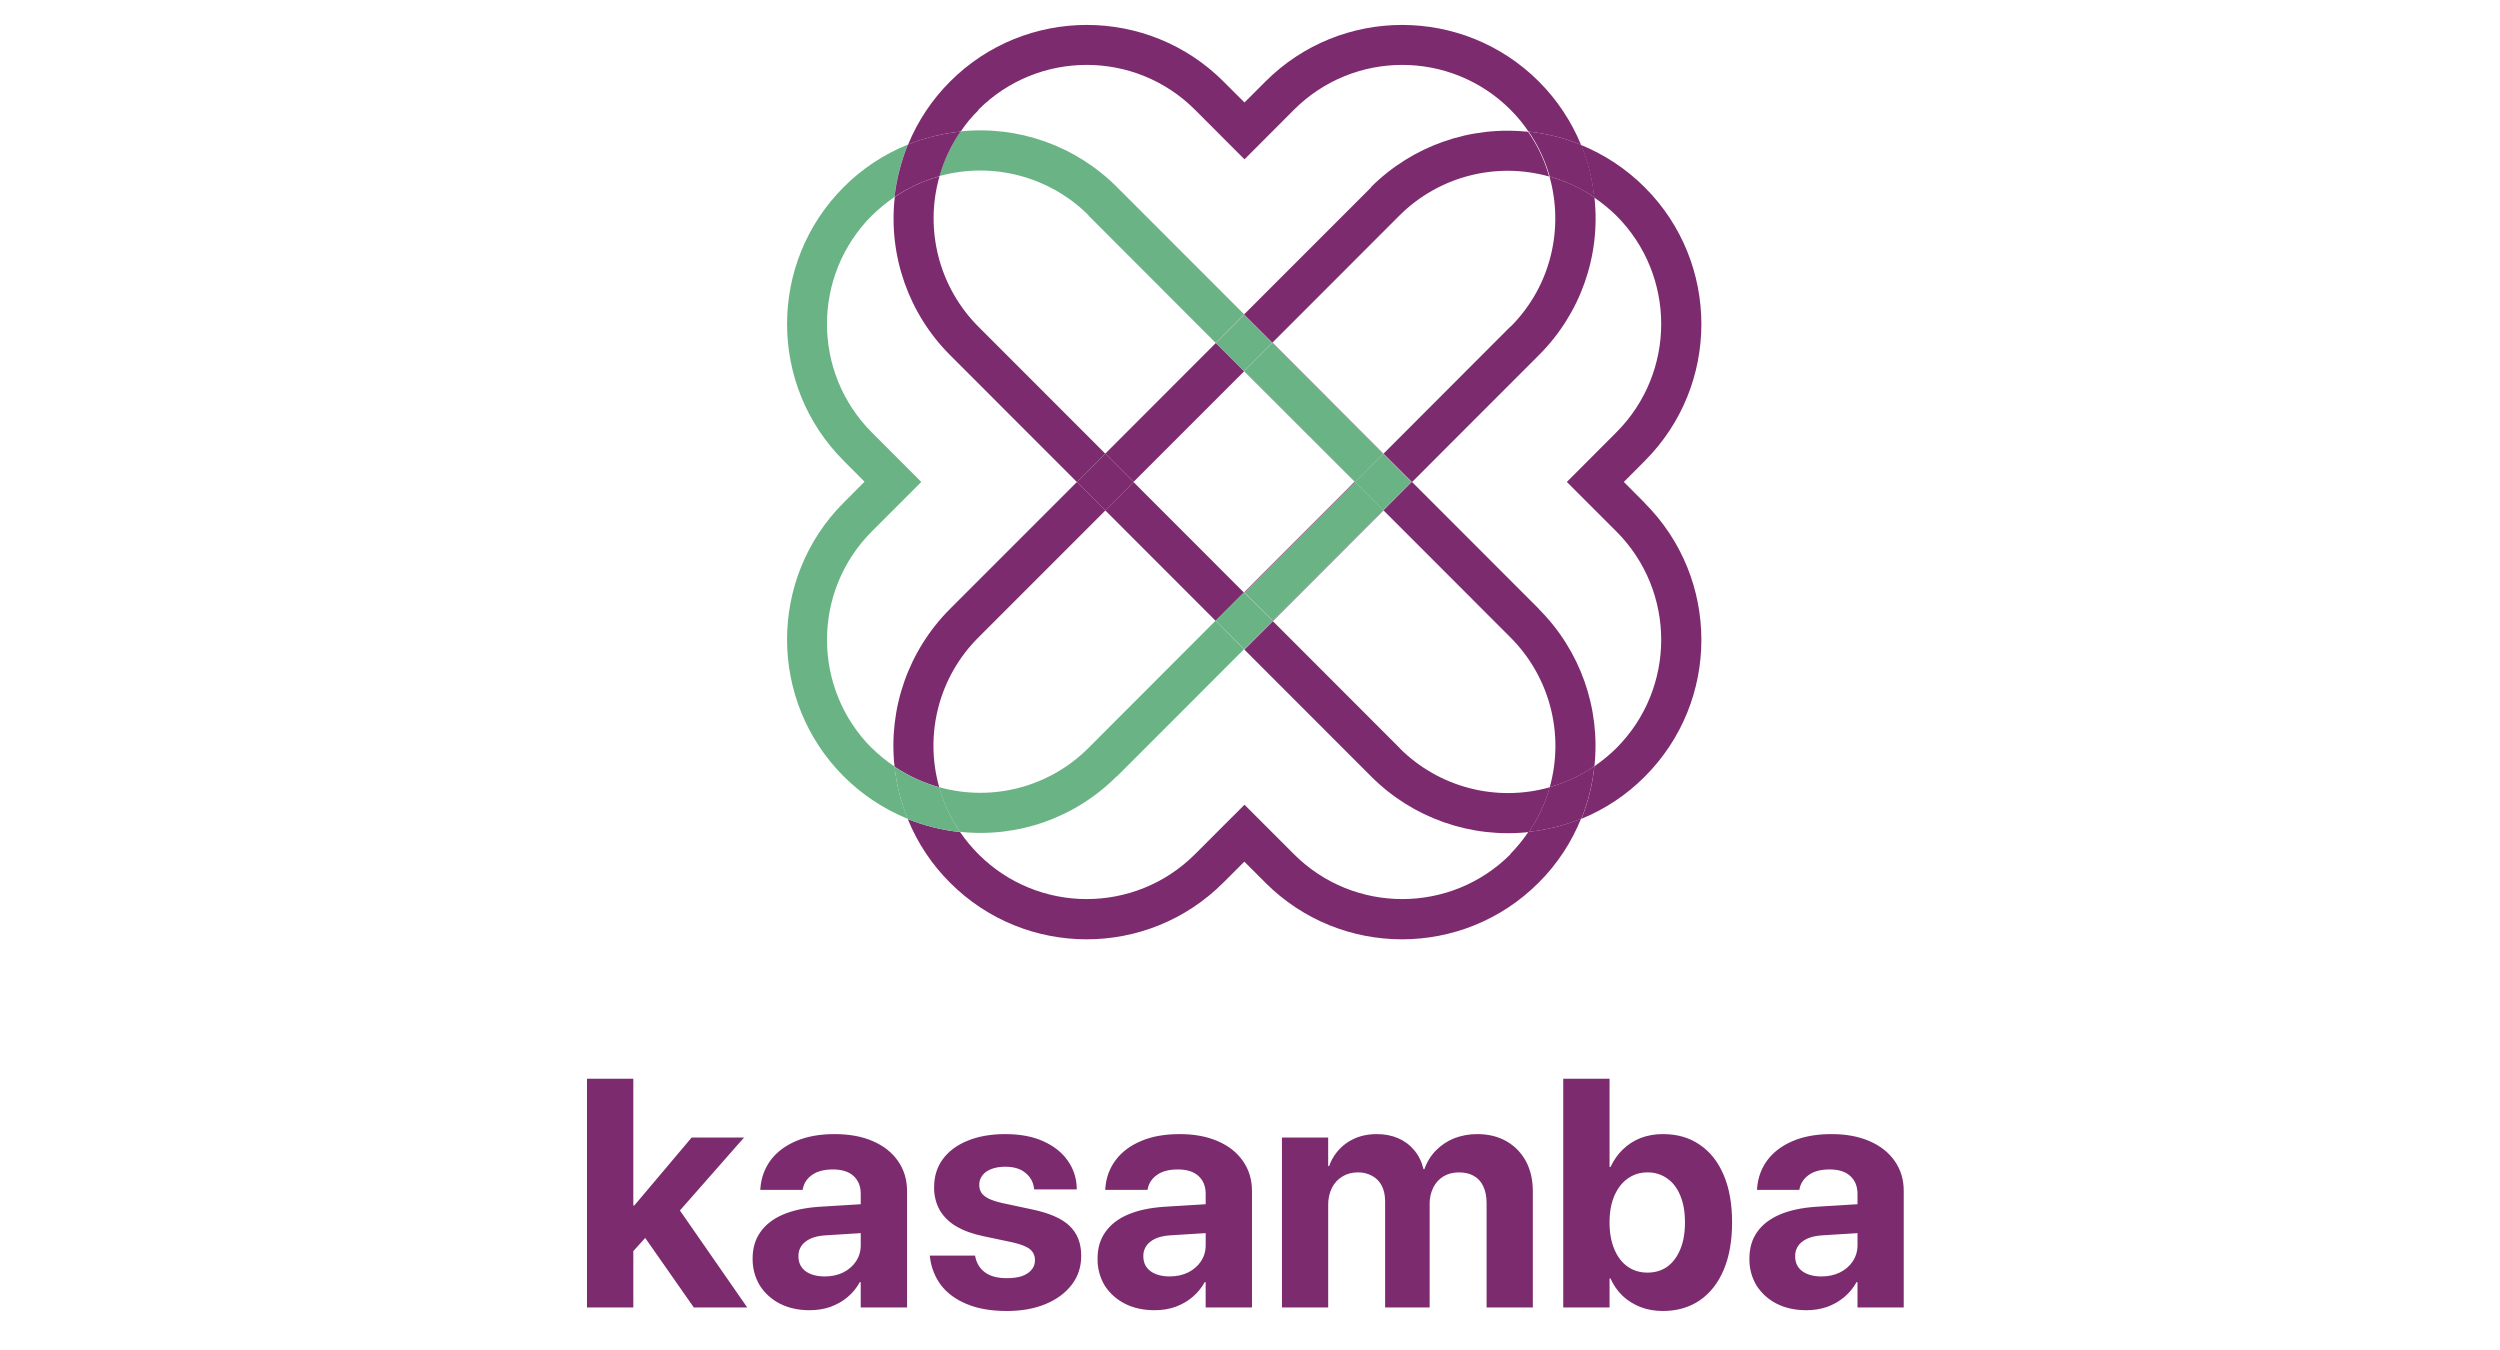
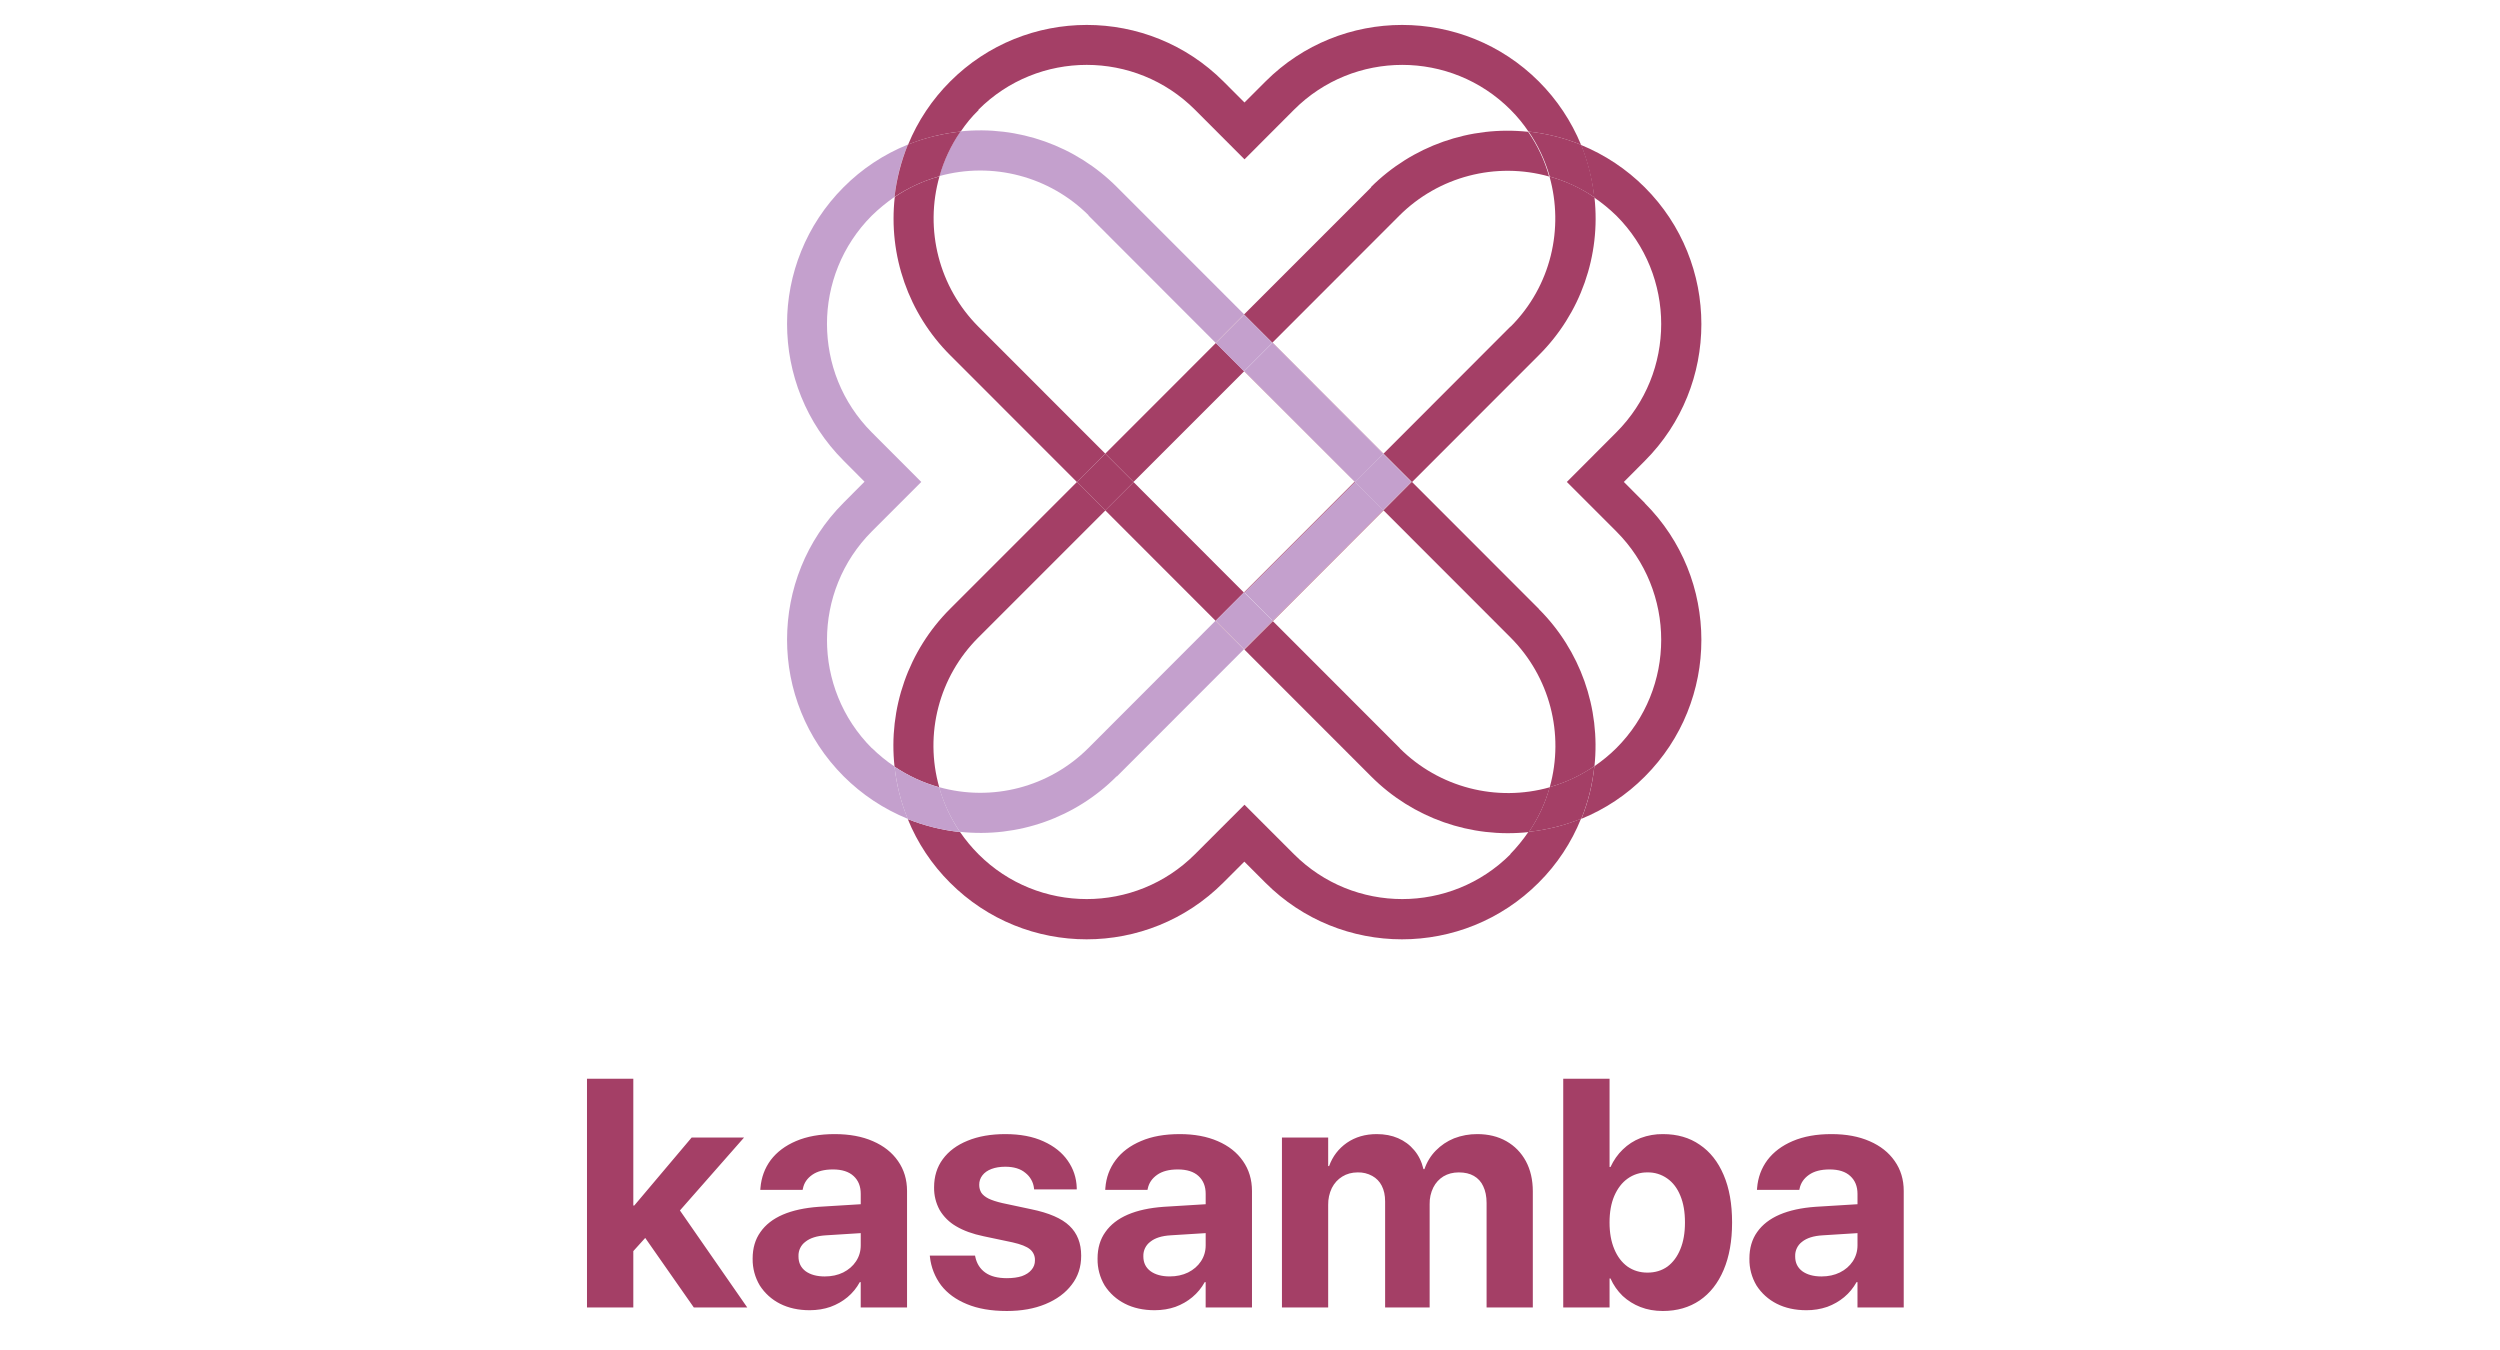
<svg xmlns="http://www.w3.org/2000/svg" width="126" height="68" fill="none" viewBox="0 0 126 68">
-   <path fill="#7d2b6f" d="M55.714 25.724h-.008l5.565 5.565.008-.009zm-7.834-7.83 6.4 6.404v-.008l1.426-1.426-6.392-6.396a7.73 7.73 0 0 1-1.964-7.58 7.5 7.5 0 0 0-2.253 1.037 9.73 9.73 0 0 0 2.791 7.977zm21.829 7.804-5.574 5.578.021.021 5.574-5.577zm6.421-9.243-6.4 6.409 1.434 1.434 6.4-6.404a9.72 9.72 0 0 0 2.796-7.947 7.5 7.5 0 0 0-2.266-1.051c.733 2.601.091 5.517-1.963 7.572zM49.31 5.532a7.72 7.72 0 0 1 10.918 0l2.494 2.498 2.494-2.498a7.716 7.716 0 0 1 10.914 0c.35.349.647.715.905 1.098.904.1 1.8.319 2.649.668a9.8 9.8 0 0 0-2.128-3.192c-3.803-3.799-9.975-3.799-13.774 0l-1.06 1.06-1.06-1.06c-3.803-3.799-9.975-3.799-13.774 0a9.7 9.7 0 0 0-2.119 3.179 10 10 0 0 1 2.649-.655c.258-.383.556-.75.904-1.085z" />
-   <path fill="#7d2b6f" d="m77.565 30.695-6.4-6.405-1.435 1.434 6.4 6.405a7.73 7.73 0 0 1 1.978 7.542 7.6 7.6 0 0 0 2.252-1.06 9.73 9.73 0 0 0-2.804-7.916zM64.144 17.273l-.009.009 5.59 5.59.005-.008zM49.31 32.129l6.404-6.405-1.434-1.434-6.405 6.405a9.74 9.74 0 0 0-2.79 7.946 7.9 7.9 0 0 0 2.252 1.038 7.7 7.7 0 0 1 1.973-7.55m26.82 10.923a7.716 7.716 0 0 1-10.914 0l-2.494-2.494-2.494 2.494a7.716 7.716 0 0 1-10.914 0 8 8 0 0 1-.926-1.116 10 10 0 0 1-2.636-.654 9.65 9.65 0 0 0 2.128 3.204c3.799 3.808 9.97 3.808 13.774 0l1.06-1.06 1.06 1.06c3.798 3.808 9.97 3.808 13.774 0a9.6 9.6 0 0 0 2.136-3.226 9.6 9.6 0 0 1-2.649.663 8.4 8.4 0 0 1-.922 1.129z" />
-   <path fill="#7d2b6f" d="m71.134 24.277-1.421 1.425.017.022 1.434-1.426-1.434-1.434-.008.009zm-16.854.013-.008.008 1.434 1.426h.008zm8.42 5.565.022.021 5.582-5.578-5.582-5.586-.008.008 5.56 5.557z" />
-   <path fill="#6ab385" d="m56.292 39.132 6.4-6.405-1.434-1.438-6.4 6.409a7.7 7.7 0 0 1-7.53 1.973 7.6 7.6 0 0 0 1.051 2.252 9.67 9.67 0 0 0 7.904-2.8zm-12.353-1.425a7.734 7.734 0 0 1 0-10.923l2.493-2.494-2.494-2.498a7.734 7.734 0 0 1 0-10.924 9 9 0 0 1 1.146-.943 9.4 9.4 0 0 1 .676-2.64 9.7 9.7 0 0 0-3.243 2.15c-3.799 3.807-3.799 9.979 0 13.782l1.055 1.06-1.055 1.06c-3.799 3.807-3.799 9.98 0 13.787a9.8 9.8 0 0 0 3.235 2.145 9.7 9.7 0 0 1-.668-2.636 8 8 0 0 1-1.146-.935zM54.857 10.86l6.41 6.418 1.434-1.439-6.41-6.413a9.72 9.72 0 0 0-7.886-2.804 7.8 7.8 0 0 0-1.06 2.252 7.74 7.74 0 0 1 7.52 1.977z" />
-   <path fill="#7d2b6f" d="m61.275 31.28-.009.009 1.435 1.438v-.012zM47.35 8.887a7.6 7.6 0 0 1 1.06-2.257c-.91.1-1.792.31-2.65.655a10 10 0 0 0-.676 2.64 7.9 7.9 0 0 1 2.253-1.038z" />
-   <path fill="#6ab385" d="m68.304 24.294-5.573 5.578 1.408 1.408 5.574-5.578z" />
-   <path fill="#6ab385" d="m62.714 18.72.008-.008 5.582 5.586 1.417-1.425-5.586-5.595-1.434 1.434zM47.337 39.68a7.9 7.9 0 0 1-2.253-1.039c.1.896.319 1.792.668 2.64.844.345 1.74.556 2.636.655a7.7 7.7 0 0 1-1.051-2.257" />
-   <path fill="#6ab385" d="m69.717 22.873-1.421 1.42 1.408 1.414 1.422-1.426z" />
-   <path fill="#7d2b6f" d="m82.897 25.35-1.055-1.06 1.055-1.06c3.803-3.808 3.803-9.98 0-13.787a9.8 9.8 0 0 0-3.213-2.137 9.8 9.8 0 0 1 .663 2.65c.397.27.763.568 1.116.912a7.726 7.726 0 0 1 0 10.923l-2.494 2.499 2.494 2.494a7.726 7.726 0 0 1 0 10.923c-.345.344-.72.646-1.107.913a9.6 9.6 0 0 1-.655 2.649 9.6 9.6 0 0 0 3.196-2.128c3.803-3.803 3.803-9.98 0-13.783zM69.114 9.434l-6.413 6.414 1.425 1.425 6.4-6.405a7.73 7.73 0 0 1 7.551-1.972 7.5 7.5 0 0 0-1.06-2.253 9.75 9.75 0 0 0-7.924 2.791zm1.434 28.273-6.392-6.397-1.434 1.435 6.392 6.396a9.74 9.74 0 0 0 7.942 2.795 7.7 7.7 0 0 0 1.052-2.257 7.73 7.73 0 0 1-7.56-1.964zM57.132 24.298l-1.426 1.422 5.565 5.565 1.421-1.422z" />
-   <path fill="#7d2b6f" d="M78.095 8.896c.788.22 1.559.577 2.26 1.05a9.5 9.5 0 0 0-.662-2.648 9.8 9.8 0 0 0-2.65-.668 7.6 7.6 0 0 1 1.06 2.257zM64.13 31.276l-1.425 1.434.017.022 1.43-1.435zm-6.99-6.999 5.565-5.565-1.426-1.426-5.573 5.578 1.434 1.434zm5.578-8.434-.009.009 1.426 1.421.004-.004zM78.103 39.67a7.5 7.5 0 0 1-1.046 2.253 9.7 9.7 0 0 0 2.644-.663 9.7 9.7 0 0 0 .655-2.649 7.9 7.9 0 0 1-2.253 1.06" />
-   <path fill="#7d2b6f" d="m55.706 22.864-1.426 1.421 1.43 1.435 1.426-1.426zm7.008-7.012H62.7l-1.422 1.421v.013z" />
-   <path fill="#6ab385" d="m62.722 29.885-.021-.03-1.422 1.425 1.422 1.435 1.434-1.435-1.413-1.404zm-.017-14.025-1.43 1.43 1.421 1.422 1.43-1.43z" />
-   <path fill="#7d2b6f" d="M91.043 66.035q-.854 0-1.502-.33a2.6 2.6 0 0 1-1.014-.916 2.55 2.55 0 0 1-.357-1.345v-.015q0-.784.389-1.333.393-.56 1.136-.88.742-.317 1.804-.393l3.341-.205v1.455l-2.987.188q-.672.04-1.026.323a.87.87 0 0 0-.35.727v.016q-.001.471.358.742c.24.173.562.264.967.264q.519 0 .927-.2c.28-.138.492-.327.649-.559.157-.24.24-.51.24-.81V60.17q-.001-.566-.362-.896-.358-.335-1.046-.334-.654 0-1.037.271-.384.27-.472.688l-.016.07h-2.134l.008-.094q.064-.794.519-1.407.465-.614 1.277-.959.824-.352 1.95-.35 1.113-.001 1.926.358.813.352 1.262.998.457.65.455 1.51v5.872h-2.33V64.62h-.048c-.16.29-.37.546-.625.758q-.376.312-.852.488a3.2 3.2 0 0 1-1.05.169m-7.236.039c-.413 0-.786-.067-1.128-.2a2.8 2.8 0 0 1-.897-.559 2.8 2.8 0 0 1-.613-.88h-.047v1.462h-2.335V54.368h2.335v4.45h.047c.162-.346.366-.64.621-.884.26-.252.555-.444.896-.578a3.1 3.1 0 0 1 1.129-.197q1.079-.001 1.851.535.784.526 1.207 1.525.424.988.424 2.39v.008q0 1.386-.424 2.386t-1.207 1.536c-.523.354-1.14.535-1.86.535m-.775-1.934q.58 0 1.007-.303.42-.313.652-.88.234-.566.232-1.34v-.008q.002-.784-.232-1.345-.23-.567-.66-.868a1.66 1.66 0 0 0-.999-.307c-.38 0-.711.106-1.002.315q-.42.301-.668.868-.24.56-.24 1.337v.008q0 .773.24 1.34.236.567.668.88c.291.2.621.303 1.002.303M64.61 65.897v-8.565h2.33v1.439h.048a2.38 2.38 0 0 1 .896-1.175q.638-.437 1.501-.437.6-.001 1.077.205c.323.141.59.338.81.601q.336.392.472.96h.047a2.5 2.5 0 0 1 .574-.936c.263-.268.566-.472.92-.617a3.2 3.2 0 0 1 1.167-.213q.839-.001 1.47.358.63.359.983 1.006.349.65.35 1.517v5.857h-2.331v-5.27c0-.331-.06-.614-.17-.842a1.12 1.12 0 0 0-.471-.519q-.305-.177-.759-.177-.44 0-.774.2-.33.203-.511.559a1.8 1.8 0 0 0-.185.841v5.208H69.81v-5.346q.001-.46-.17-.79a1.14 1.14 0 0 0-.479-.495 1.43 1.43 0 0 0-.735-.177q-.437.001-.774.209-.337.206-.527.577a1.9 1.9 0 0 0-.184.853v5.17zm-6.415.138c-.57 0-1.074-.11-1.502-.33a2.6 2.6 0 0 1-1.018-.916 2.55 2.55 0 0 1-.358-1.345v-.015q0-.784.393-1.333.39-.56 1.133-.88.741-.317 1.808-.393l3.337-.205v1.455L59 62.26q-.673.04-1.022.323a.87.87 0 0 0-.353.727v.016q0 .471.361.742c.24.173.562.264.967.264q.517 0 .928-.2.413-.209.645-.559.24-.36.24-.81V60.17q0-.566-.358-.896-.36-.335-1.05-.334-.654 0-1.038.271-.383.27-.471.688l-.016.07h-2.13l.007-.094q.06-.794.52-1.407.46-.614 1.277-.959c.546-.236 1.199-.35 1.95-.35q1.106-.001 1.925.358.814.352 1.262.998.455.65.456 1.51v5.872h-2.335V64.62h-.047c-.161.29-.37.546-.625.758q-.374.312-.853.488-.478.167-1.045.169m-7.449.039q-1.18.001-2.012-.346-.83-.34-1.301-.947a2.9 2.9 0 0 1-.562-1.423l-.008-.075h2.28l.015.075q.11.503.503.782.39.279 1.085.28.447-.001.759-.103.313-.113.48-.314a.7.7 0 0 0 .176-.48v-.008a.68.68 0 0 0-.247-.55q-.249-.208-.88-.35l-1.455-.307q-.829-.172-1.388-.503a2.3 2.3 0 0 1-.833-.821 2.3 2.3 0 0 1-.279-1.136v-.008c0-.546.145-1.022.44-1.419q.44-.601 1.246-.928.816-.335 1.903-.334 1.13 0 1.926.366.797.36 1.222.975.43.612.452 1.367v.08h-2.146l-.008-.064c-.04-.31-.18-.566-.432-.77q-.366-.309-1.014-.31-.402.001-.696.113-.296.112-.456.319a.75.75 0 0 0-.161.48v.007q0 .217.106.393.113.166.366.295.257.124.687.224l1.455.31q1.35.277 1.934.838.59.561.59 1.501v.008q.001.844-.48 1.462-.477.626-1.325.975-.838.347-1.942.346m-9.936-.039q-.855 0-1.502-.33a2.6 2.6 0 0 1-1.014-.916 2.55 2.55 0 0 1-.362-1.345v-.015q0-.784.393-1.333.39-.56 1.133-.88.744-.317 1.808-.393l3.337-.205v1.455l-2.988.188q-.67.04-1.022.323a.86.86 0 0 0-.35.727v.016q-.001.471.358.742c.24.173.562.264.967.264q.52 0 .928-.2.413-.209.645-.559.24-.36.24-.81V60.17q0-.566-.358-.896-.361-.335-1.046-.334-.653 0-1.042.271-.383.27-.467.688l-.016.07h-2.134l.007-.094q.066-.794.52-1.407.464-.614 1.277-.959.824-.352 1.95-.35c.738 0 1.383.118 1.925.358q.814.352 1.262.998.455.65.456 1.51v5.872H43.38V64.62h-.047c-.157.29-.365.546-.621.758-.252.209-.535.37-.857.488q-.478.167-1.045.169m-11.226-.138V54.368h2.335v11.53zm5.385 0-2.646-3.785 1.478-1.777 3.86 5.562zm-3.337-2.523V60.76h.334l2.893-3.428H37.5l-3.954 4.497h-.519z" />
+   <path fill="#a43f66" d="M55.715 25.724h-.009l5.565 5.565.009-.009zm-7.835-7.83 6.4 6.404v-.008l1.426-1.426-6.392-6.396a7.73 7.73 0 0 1-1.964-7.58 7.5 7.5 0 0 0-2.253 1.037 9.73 9.73 0 0 0 2.791 7.977zm21.828 7.804-5.573 5.578.021.021 5.574-5.577zm6.423-9.243-6.4 6.409 1.434 1.434 6.4-6.404a9.72 9.72 0 0 0 2.796-7.947 7.5 7.5 0 0 0-2.266-1.051c.732 2.601.09 5.517-1.964 7.572zM49.31 5.532a7.72 7.72 0 0 1 10.919 0l2.494 2.498 2.493-2.498a7.716 7.716 0 0 1 10.915 0c.349.349.646.715.904 1.098.905.1 1.8.319 2.65.668a9.8 9.8 0 0 0-2.128-3.192c-3.804-3.799-9.976-3.799-13.775 0l-1.06 1.06-1.059-1.06C57.86.307 51.688.307 47.89 4.106a9.7 9.7 0 0 0-2.12 3.179 10 10 0 0 1 2.65-.655c.258-.383.555-.75.904-1.085z" />
+   <path fill="#a43f66" d="m77.565 30.695-6.4-6.405-1.434 1.434 6.4 6.405a7.73 7.73 0 0 1 1.977 7.542 7.6 7.6 0 0 0 2.253-1.06 9.73 9.73 0 0 0-2.804-7.916zM64.143 17.273l-.008.009 5.59 5.59.005-.008zM49.31 32.129l6.404-6.405-1.434-1.434-6.405 6.405a9.74 9.74 0 0 0-2.79 7.946 7.8 7.8 0 0 0 2.252 1.038 7.7 7.7 0 0 1 1.972-7.55M76.13 43.052a7.716 7.716 0 0 1-10.914 0l-2.494-2.494-2.494 2.494a7.716 7.716 0 0 1-10.914 0 8 8 0 0 1-.926-1.116 10 10 0 0 1-2.636-.654 9.65 9.65 0 0 0 2.128 3.204c3.799 3.808 9.97 3.808 13.774 0l1.06-1.06 1.06 1.06c3.798 3.808 9.97 3.808 13.774 0a9.6 9.6 0 0 0 2.136-3.226 9.6 9.6 0 0 1-2.649.663 8.4 8.4 0 0 1-.922 1.129z" />
+   <path fill="#a43f66" d="m71.134 24.277-1.421 1.425.017.022 1.434-1.426-1.434-1.434-.008.009zm-16.854.013-.008.008 1.434 1.426h.008zm8.42 5.565.022.021 5.582-5.578-5.582-5.586-.009.008 5.56 5.557z" />
+   <path fill="#c4a0cd" d="m56.291 39.132 6.4-6.405-1.433-1.438-6.4 6.409a7.7 7.7 0 0 1-7.53 1.973c.224.792.569 1.55 1.051 2.252a9.67 9.67 0 0 0 7.904-2.8zm-12.352-1.425a7.734 7.734 0 0 1 0-10.923l2.493-2.494-2.494-2.498a7.734 7.734 0 0 1 0-10.924 9 9 0 0 1 1.146-.943 9.4 9.4 0 0 1 .676-2.64 9.7 9.7 0 0 0-3.243 2.15c-3.799 3.807-3.799 9.979 0 13.782l1.055 1.06-1.055 1.06c-3.799 3.807-3.799 9.98 0 13.787a9.8 9.8 0 0 0 3.235 2.145 9.7 9.7 0 0 1-.668-2.636 8 8 0 0 1-1.146-.935zM54.857 10.86l6.41 6.418 1.434-1.439-6.41-6.413a9.72 9.72 0 0 0-7.886-2.804 7.8 7.8 0 0 0-1.06 2.252 7.74 7.74 0 0 1 7.521 1.977z" />
+   <path fill="#a43f66" d="m61.275 31.28-.008.009 1.434 1.438v-.012zM47.35 8.887a7.6 7.6 0 0 1 1.06-2.257c-.91.1-1.793.31-2.65.655a10 10 0 0 0-.676 2.64 7.9 7.9 0 0 1 2.253-1.038z" />
+   <path fill="#c4a0cd" d="m68.304 24.294-5.574 5.578 1.409 1.408 5.573-5.578z" />
+   <path fill="#c4a0cd" d="m62.713 18.72.009-.008 5.582 5.586 1.417-1.425-5.587-5.595-1.434 1.434zM47.337 39.68a7.9 7.9 0 0 1-2.253-1.039c.099.896.319 1.792.668 2.64.844.345 1.74.556 2.636.655a7.7 7.7 0 0 1-1.051-2.257" />
+   <path fill="#c4a0cd" d="m69.717 22.873-1.421 1.42 1.408 1.414 1.422-1.426z" />
+   <path fill="#a43f66" d="m82.897 25.35-1.055-1.06 1.055-1.06c3.803-3.808 3.803-9.98 0-13.787a9.8 9.8 0 0 0-3.213-2.137 10 10 0 0 1 .663 2.65c.396.27.762.568 1.116.912a7.726 7.726 0 0 1 0 10.923l-2.494 2.499 2.494 2.494a7.726 7.726 0 0 1 0 10.923c-.345.344-.72.646-1.107.913a9.6 9.6 0 0 1-.655 2.649 9.6 9.6 0 0 0 3.196-2.128c3.803-3.803 3.803-9.98 0-13.783zM69.114 9.434 62.7 15.848l1.426 1.425 6.4-6.405a7.73 7.73 0 0 1 7.55-1.972 7.5 7.5 0 0 0-1.059-2.253 9.75 9.75 0 0 0-7.925 2.791zm1.435 28.273-6.392-6.397-1.434 1.435 6.392 6.396a9.74 9.74 0 0 0 7.942 2.795 7.7 7.7 0 0 0 1.05-2.257 7.73 7.73 0 0 1-7.558-1.964zM57.132 24.298l-1.426 1.422 5.565 5.565 1.421-1.422z" />
+   <path fill="#a43f66" d="M78.095 8.896a7.8 7.8 0 0 1 2.261 1.05 9.5 9.5 0 0 0-.663-2.648 9.8 9.8 0 0 0-2.65-.668 7.6 7.6 0 0 1 1.06 2.257zM64.13 31.276l-1.425 1.434.017.022 1.43-1.435zm-6.99-6.999 5.565-5.565-1.425-1.426-5.574 5.578 1.434 1.434zm5.578-8.434-.009.009 1.426 1.421.004-.004zM78.103 39.67a7.5 7.5 0 0 1-1.046 2.253 9.7 9.7 0 0 0 2.644-.663 9.7 9.7 0 0 0 .655-2.649 7.9 7.9 0 0 1-2.253 1.06" />
+   <path fill="#a43f66" d="m55.706 22.864-1.426 1.421 1.43 1.435 1.426-1.426zm7.008-7.012H62.7l-1.422 1.421v.013z" />
+   <path fill="#c4a0cd" d="m62.722 29.885-.021-.03-1.422 1.425 1.422 1.435 1.434-1.435-1.413-1.404zm-.017-14.025-1.43 1.43 1.422 1.422 1.43-1.43z" />
+   <path fill="#a43f66" d="M91.043 66.035q-.854 0-1.501-.33a2.6 2.6 0 0 1-1.014-.916 2.55 2.55 0 0 1-.358-1.345v-.015q0-.784.39-1.333.393-.56 1.135-.88.743-.317 1.804-.393l3.341-.205v1.455l-2.987.188q-.672.04-1.026.323a.87.87 0 0 0-.35.727v.016q-.001.471.358.742c.24.173.562.264.967.264q.52 0 .927-.2c.28-.138.492-.327.649-.559.157-.24.24-.51.24-.81V60.17q-.001-.566-.362-.896c-.24-.224-.585-.334-1.045-.334q-.655 0-1.038.271-.384.27-.472.688l-.015.07H88.55l.008-.094q.064-.794.519-1.407.465-.614 1.277-.959.825-.352 1.95-.35 1.113-.001 1.926.358.813.352 1.262.998.457.65.456 1.51v5.872h-2.331V64.62h-.047c-.162.29-.37.546-.625.758q-.377.312-.853.488a3.2 3.2 0 0 1-1.05.169m-7.235.039q-.618 0-1.129-.2a2.8 2.8 0 0 1-.896-.559 2.8 2.8 0 0 1-.613-.88h-.047v1.462h-2.335V54.368h2.335v4.45h.047q.24-.519.621-.884c.26-.252.554-.444.896-.578a3.1 3.1 0 0 1 1.128-.197q1.08-.001 1.852.535.783.526 1.206 1.525.425.988.425 2.39v.008q0 1.386-.425 2.386-.423 1.001-1.206 1.536c-.523.354-1.14.535-1.86.535m-.775-1.934q.58 0 1.006-.303.422-.313.653-.88.234-.566.232-1.34v-.008q.002-.784-.232-1.345-.23-.567-.66-.868a1.66 1.66 0 0 0-.999-.307 1.67 1.67 0 0 0-1.002.315q-.42.301-.668.868-.24.56-.24 1.337v.008q0 .773.24 1.34.236.567.668.88c.29.2.62.303 1.002.303M64.61 65.897v-8.565h2.33v1.439h.047c.177-.492.476-.88.897-1.175q.638-.437 1.501-.437.6-.001 1.077.205c.322.141.59.338.81.601q.336.392.471.96h.048c.125-.362.318-.677.574-.936.263-.268.566-.472.92-.617a3.2 3.2 0 0 1 1.167-.213q.838-.001 1.47.358.63.359.982 1.006.349.65.35 1.517v5.857h-2.33v-5.27c0-.331-.06-.614-.17-.842a1.12 1.12 0 0 0-.471-.519q-.306-.177-.759-.177c-.295 0-.55.067-.774.2q-.33.203-.511.559a1.8 1.8 0 0 0-.185.841v5.208H69.81v-5.346q.001-.46-.17-.79a1.15 1.15 0 0 0-.479-.495 1.43 1.43 0 0 0-.735-.177q-.437.001-.774.209-.337.206-.527.577a1.9 1.9 0 0 0-.185.853v5.17zm-6.415.138c-.57 0-1.074-.11-1.502-.33a2.6 2.6 0 0 1-1.018-.916 2.55 2.55 0 0 1-.358-1.345v-.015q0-.784.393-1.333.39-.56 1.133-.88.741-.317 1.808-.393l3.337-.205v1.455L59 62.26q-.673.04-1.022.323a.87.87 0 0 0-.353.727v.016q0 .471.361.742c.24.173.562.264.967.264q.517 0 .928-.2.413-.209.645-.559.24-.36.24-.81V60.17q0-.566-.358-.896-.36-.335-1.05-.334-.654 0-1.038.271-.383.27-.471.688l-.016.07h-2.13l.007-.094q.06-.794.52-1.407.46-.614 1.277-.959c.546-.236 1.199-.35 1.95-.35q1.106-.001 1.925.358.814.352 1.262.998.455.65.456 1.51v5.872h-2.335V64.62h-.047c-.161.29-.37.546-.625.758q-.374.312-.853.488-.478.167-1.045.169m-7.449.039q-1.18.001-2.013-.346-.83-.34-1.3-.947a2.9 2.9 0 0 1-.563-1.423l-.008-.075h2.28l.016.075q.11.503.503.782.39.279 1.085.28.447-.001.758-.103.314-.113.48-.314a.7.7 0 0 0 .177-.48v-.008a.68.68 0 0 0-.248-.55q-.249-.208-.88-.35l-1.455-.307q-.83-.172-1.387-.503a2.3 2.3 0 0 1-.833-.821 2.3 2.3 0 0 1-.28-1.136v-.008c0-.546.146-1.022.44-1.419q.44-.601 1.247-.928c.542-.224 1.179-.334 1.902-.334q1.131 0 1.926.366.797.36 1.223.975.428.612.452 1.367v.08H52.12l-.007-.064a1.14 1.14 0 0 0-.433-.77q-.364-.309-1.014-.31-.4.001-.696.113t-.455.319a.75.75 0 0 0-.162.48v.007q0 .217.107.393.111.166.365.295.258.124.688.224l1.454.31q1.35.277 1.934.838.59.561.59 1.501v.008q.002.844-.48 1.462-.476.626-1.325.975-.838.347-1.941.346m-9.935-.039q-.854 0-1.502-.33a2.6 2.6 0 0 1-1.014-.916 2.55 2.55 0 0 1-.361-1.345v-.015q0-.784.393-1.333.389-.56 1.132-.88.744-.317 1.808-.393l3.337-.205v1.455l-2.987.188c-.449.028-.786.134-1.022.323a.86.86 0 0 0-.35.727v.016q-.001.471.358.742c.24.173.562.264.967.264q.519 0 .927-.2.413-.209.645-.559.24-.36.24-.81V60.17q.001-.566-.358-.896-.361-.335-1.046-.334-.653 0-1.041.271-.385.27-.468.688l-.016.07h-2.134l.008-.094q.065-.794.518-1.407.466-.614 1.278-.959.824-.352 1.95-.35c.738 0 1.383.118 1.926.358q.813.352 1.261.998.455.65.456 1.51v5.872H43.38V64.62h-.047a2.6 2.6 0 0 1-.62.758c-.252.209-.535.37-.858.488q-.478.167-1.045.169m-11.226-.138V54.368h2.335v11.53zm5.385 0-2.645-3.785 1.478-1.777 3.86 5.562zm-3.337-2.523V60.76h.334l2.893-3.428H37.5l-3.954 4.497h-.519z" />
</svg>
